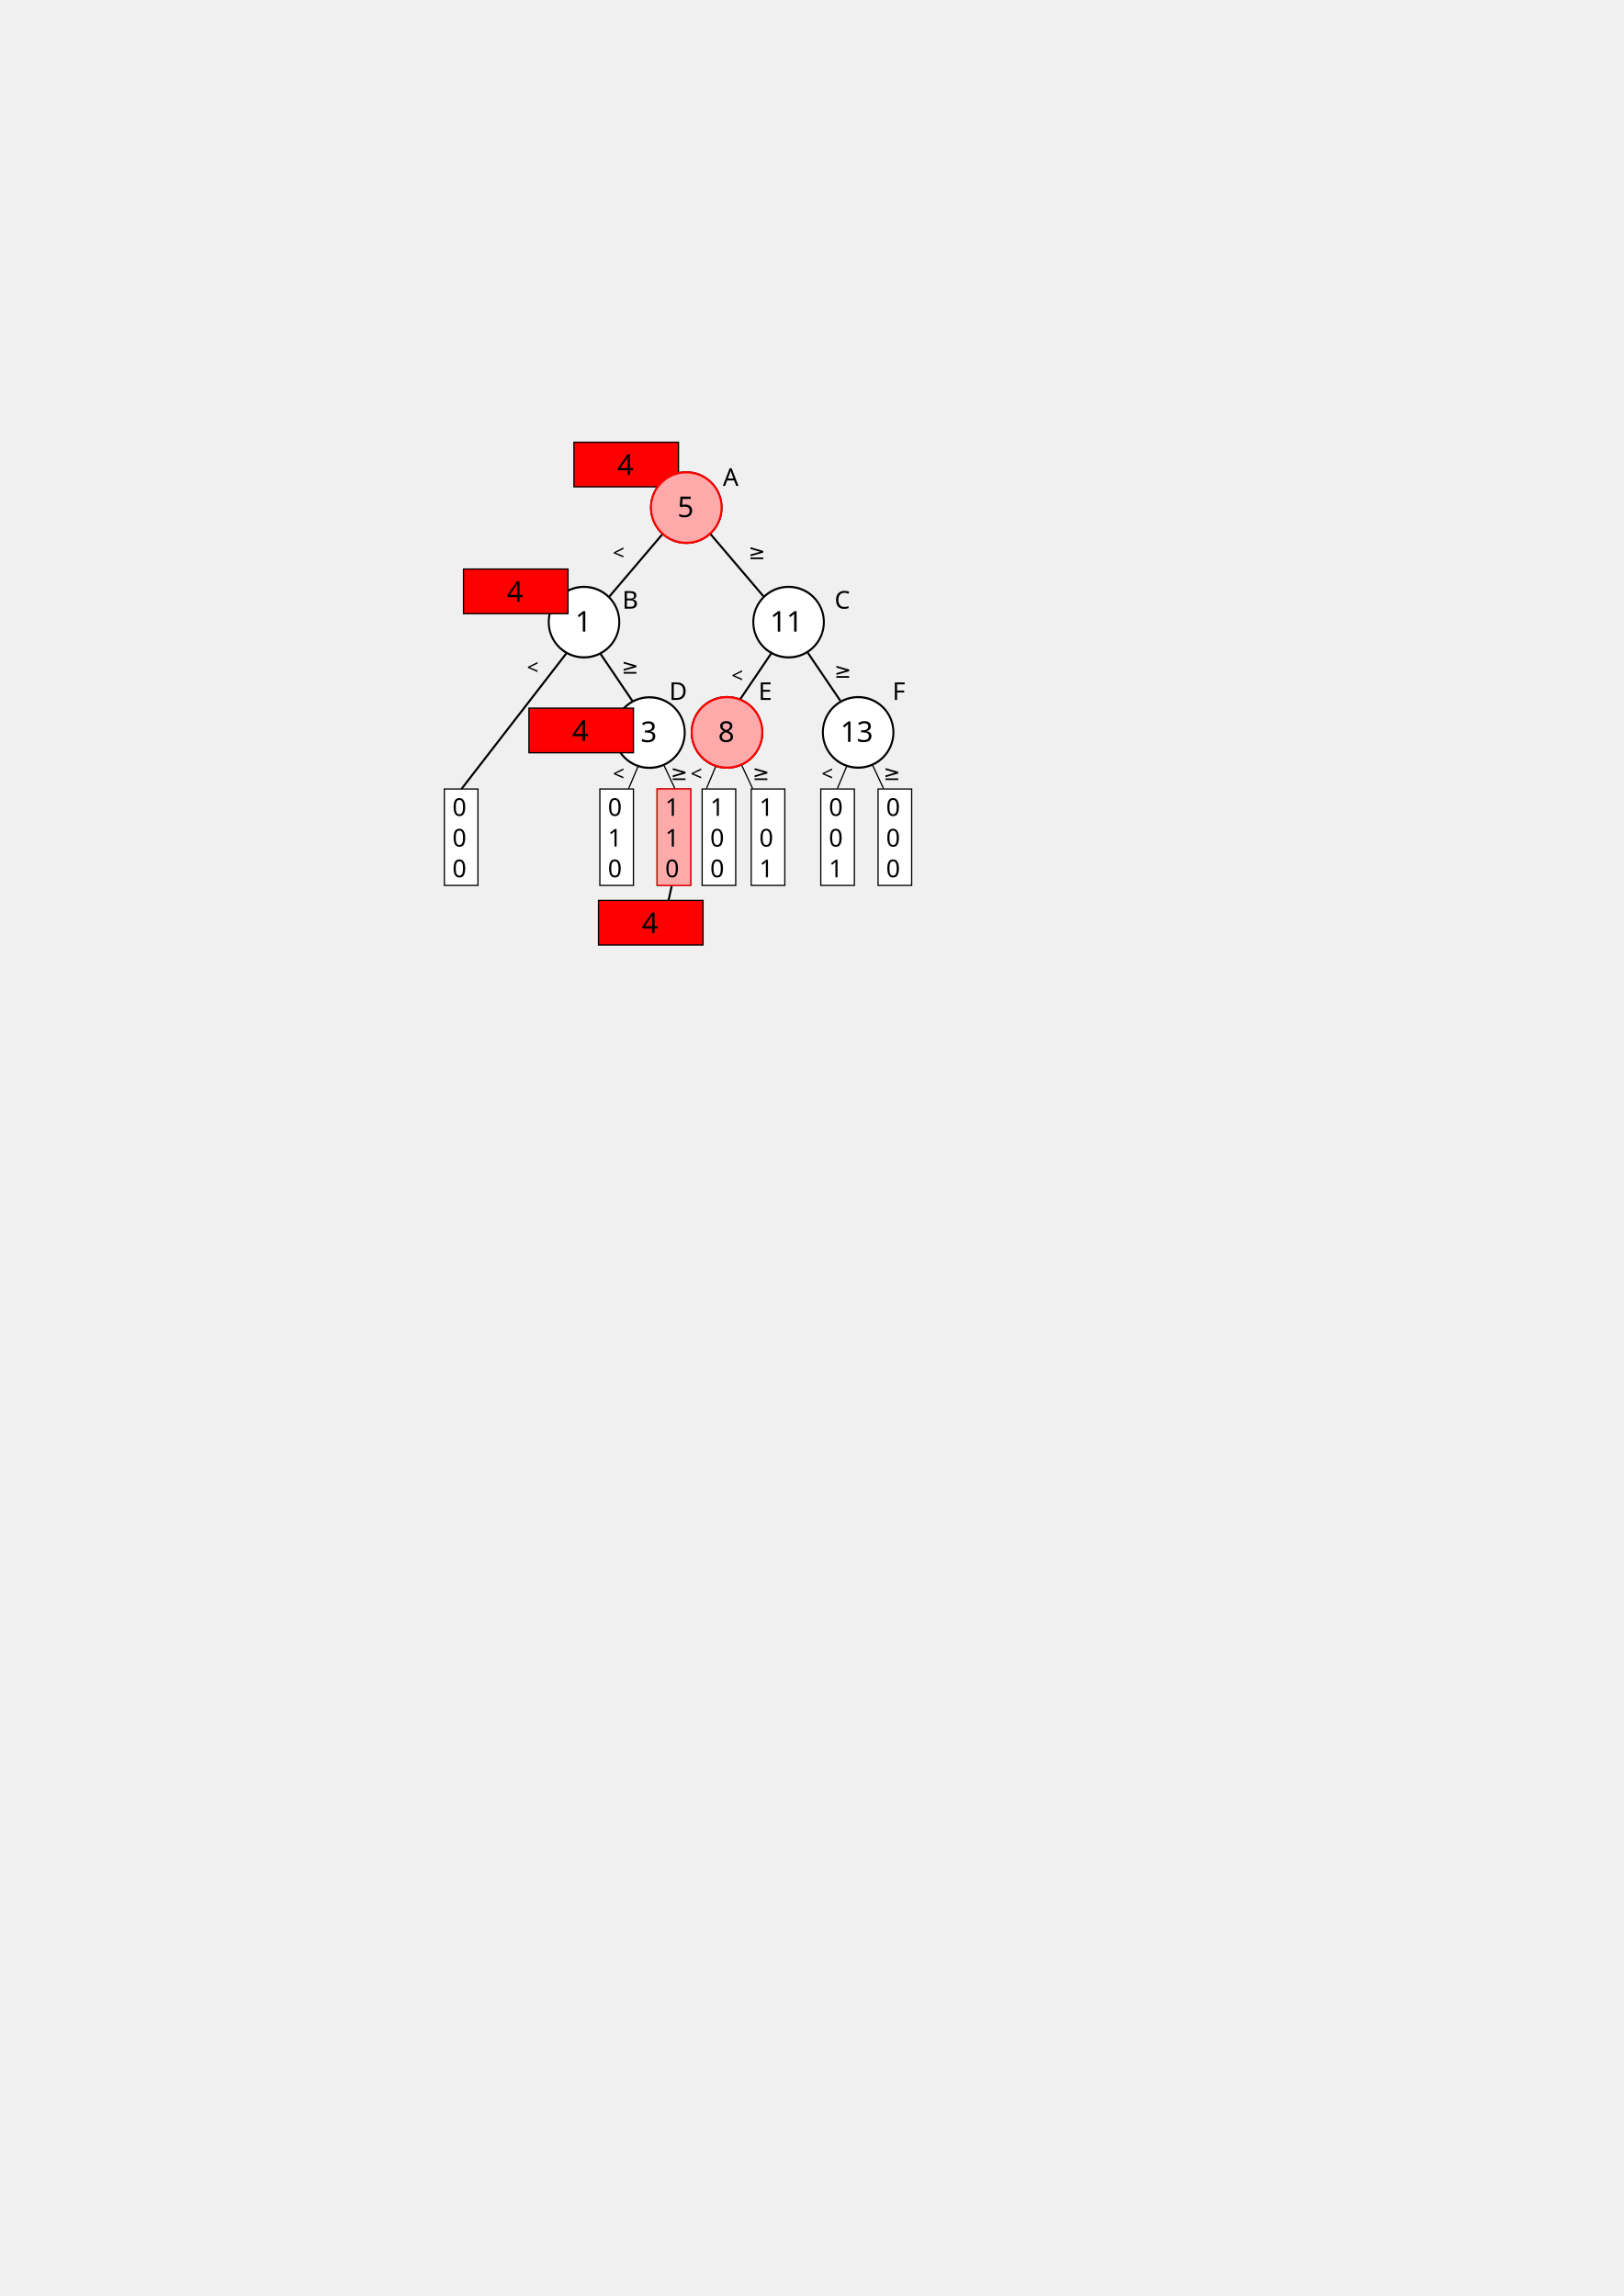
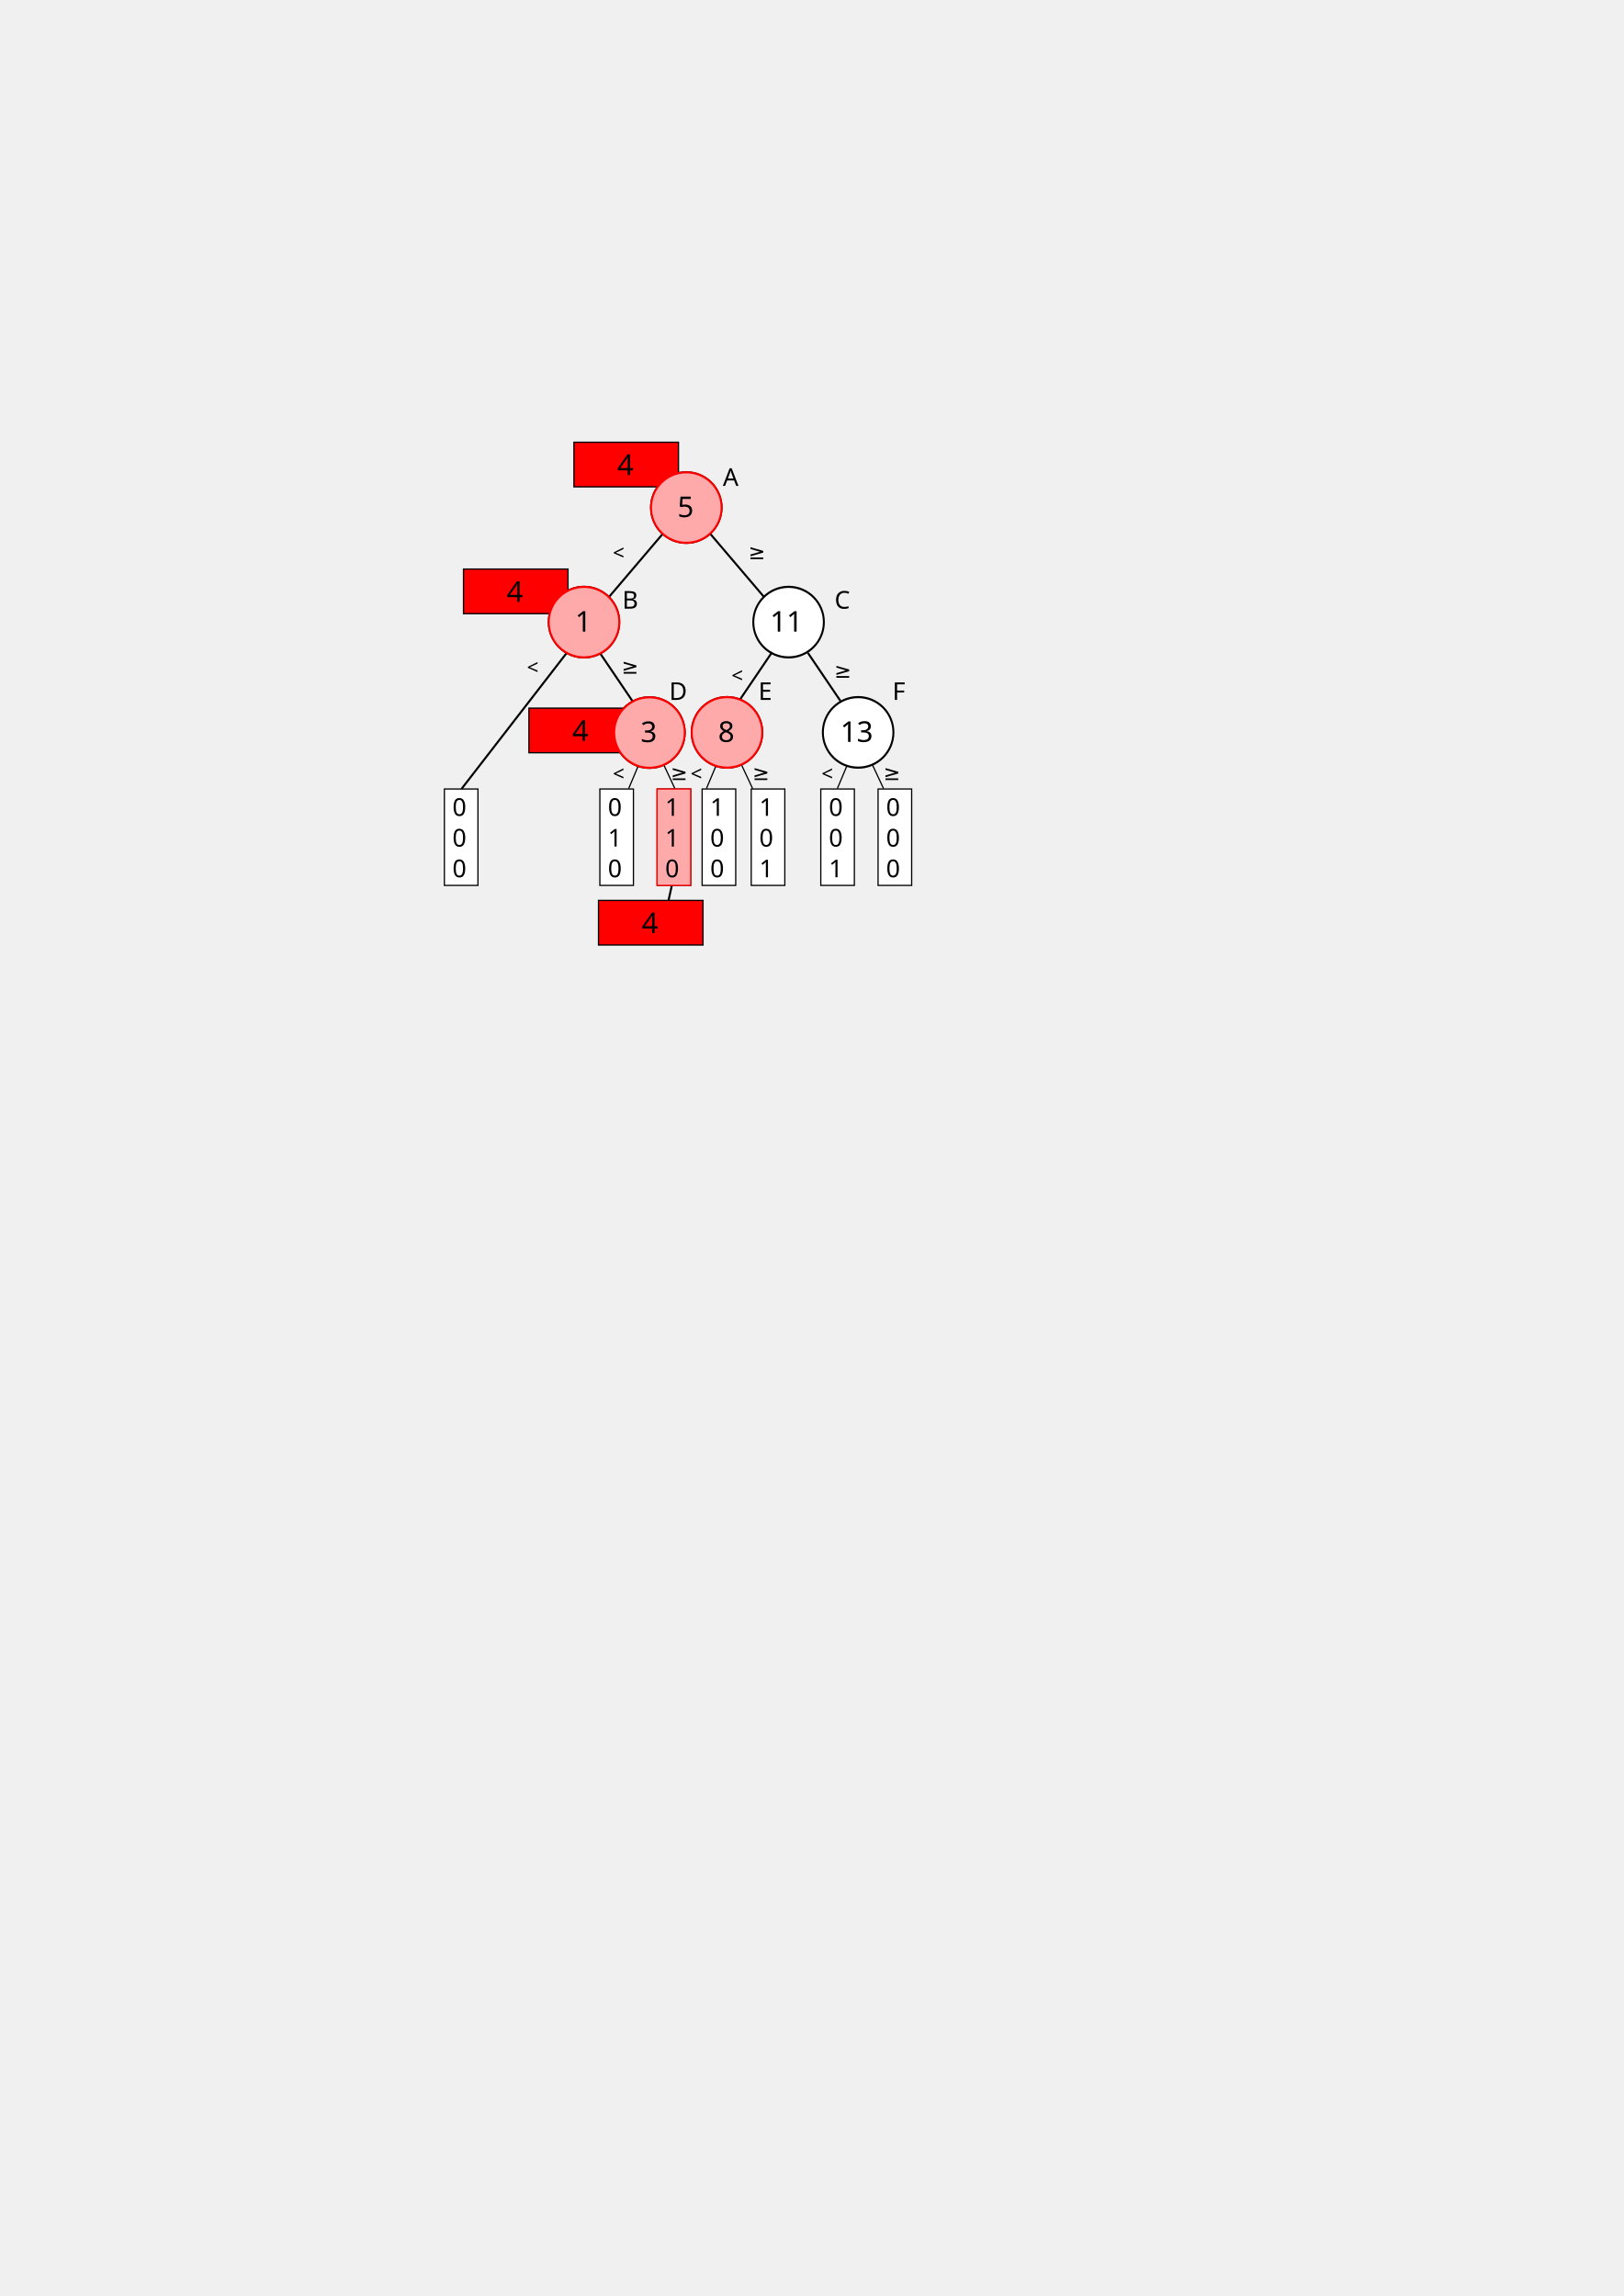
<svg xmlns="http://www.w3.org/2000/svg" width="210mm" height="297mm" id="svg4134" version="1.1">
  <defs id="defs4136" />
  <g id="layer1" style="display:inline">
    <path style="fill:#ffffff;stroke:#000000;stroke-width:2.202;stroke-linejoin:miter;stroke-miterlimit:4;stroke-dasharray:none;stroke-dashoffset:0" id="path2985" d="m 368.427,233.634 a 39.622,36.416 0 1 1 -79.244,0 39.622,36.416 0 1 1 79.244,0 z" transform="matrix(0.4353452,0,0,0.4736656,192.3319,137.488)" />
    <text xml:space="preserve" style="font-size:12px;font-style:normal;font-variant:normal;font-weight:normal;font-stretch:normal;line-height:125%;letter-spacing:0px;word-spacing:0px;fill:#000000;fill-opacity:1;stroke:none;font-family:Sans;-inkscape-font-specification:Clean" x="331.131" y="252.797" id="text3759">
      <tspan id="tspan3761" x="331.131" y="252.797" style="font-size:14px">5</tspan>
    </text>
    <path transform="matrix(0.4353452,0,0,0.4736656,242.3319,193.488)" d="m 368.427,233.634 a 39.622,36.416 0 1 1 -79.244,0 39.622,36.416 0 1 1 79.244,0 z" id="path3778" style="fill:#ffffff;stroke:#000000;stroke-width:2.202;stroke-linejoin:miter;stroke-miterlimit:4;stroke-dasharray:none;stroke-dashoffset:0" />
    <g id="g3897" transform="translate(-16.36148,29.30571)">
      <text xml:space="preserve" style="font-size:12px;font-style:normal;font-variant:normal;font-weight:normal;font-stretch:normal;line-height:125%;letter-spacing:0px;word-spacing:0px;fill:#000000;fill-opacity:1;stroke:none;font-family:Sans;-inkscape-font-specification:Clean" x="392.778" y="279.491" id="text3780">
        <tspan id="tspan3782" x="392.778" y="279.491" style="font-size:14px">11</tspan>
      </text>
    </g>
-     <g transform="translate(-16.36148,29.30571)" id="g3865">
-       <path transform="matrix(0.4353452,0,0,0.4736656,158.6933,164.1823)" d="m 368.427,233.634 c 0,20.112 -17.739,36.416 -39.622,36.416 -21.883,0 -39.622,-16.304 -39.622,-36.416 0,-20.112 17.739,-36.416 39.622,-36.416 21.883,0 39.622,16.304 39.622,36.416 z" id="path3786" style="fill:#ffffff;stroke:#000000;stroke-width:2.202;stroke-linejoin:miter;stroke-miterlimit:4;stroke-dasharray:none;stroke-dashoffset:0" />
-       <text id="text3788" y="279.491" x="297.492" style="font-size:12px;font-style:normal;font-variant:normal;font-weight:normal;font-stretch:normal;line-height:125%;letter-spacing:0px;word-spacing:0px;fill:#000000;fill-opacity:1;stroke:none;font-family:Sans;-inkscape-font-specification:Clean" xml:space="preserve">
-         <tspan style="font-size:14px" y="279.491" x="297.492" id="tspan3790">1</tspan>
-       </text>
-     </g>
-     <g transform="translate(-16.36148,29.30571)" id="g3892">
-       <path style="fill:#ffffff;stroke:#000000;stroke-width:2.202;stroke-linejoin:miter;stroke-miterlimit:4;stroke-dasharray:none;stroke-dashoffset:0" id="path3794" d="m 368.427,233.634 c 0,20.112 -17.739,36.416 -39.622,36.416 -21.883,0 -39.622,-16.304 -39.622,-36.416 0,-20.112 17.739,-36.416 39.622,-36.416 21.883,0 39.622,16.304 39.622,36.416 z" transform="matrix(0.4353452,0,0,0.4736656,190.6933,218.1823)" />
-       <text xml:space="preserve" style="font-size:12px;font-style:normal;font-variant:normal;font-weight:normal;font-stretch:normal;line-height:125%;letter-spacing:0px;word-spacing:0px;fill:#000000;fill-opacity:1;stroke:none;font-family:Sans;-inkscape-font-specification:Clean" x="329.492" y="333.491" id="text3796">
-         <tspan id="tspan3798" x="329.492" y="333.491" style="font-size:14px">3</tspan>
-       </text>
-     </g>
+     <path style="fill:#ffffff;stroke:#000000;stroke-width:2.202;stroke-linejoin:miter;stroke-miterlimit:4;stroke-dasharray:none;stroke-dashoffset:0" id="path3786" d="m 368.427,233.634 a 39.622,36.416 0 1 1 -79.244,0 39.622,36.416 0 1 1 79.244,0 z" transform="matrix(0.4353452,0,0,0.4736656,142.3319,193.488)" />
+     <text xml:space="preserve" style="font-size:12px;font-style:normal;font-variant:normal;font-weight:normal;font-stretch:normal;line-height:125%;letter-spacing:0px;word-spacing:0px;fill:#000000;fill-opacity:1;stroke:none;font-family:Sans;-inkscape-font-specification:Clean" x="281.131" y="308.797" id="text3788">
+       <tspan id="tspan3790" x="281.131" y="308.797" style="font-size:14px">1</tspan>
+     </text>
+     <path transform="matrix(0.4353452,0,0,0.4736656,174.3319,247.488)" d="m 368.427,233.634 a 39.622,36.416 0 1 1 -79.244,0 39.622,36.416 0 1 1 79.244,0 z" id="path3794" style="fill:#ffffff;stroke:#000000;stroke-width:2.202;stroke-linejoin:miter;stroke-miterlimit:4;stroke-dasharray:none;stroke-dashoffset:0" />
    <g transform="translate(-16.36148,29.30571)" id="g3887">
      <path transform="matrix(0.4353452,0,0,0.4736656,228.5862,218.093)" d="m 368.427,233.634 c 0,20.112 -17.739,36.416 -39.622,36.416 -21.883,0 -39.622,-16.304 -39.622,-36.416 0,-20.112 17.739,-36.416 39.622,-36.416 21.883,0 39.622,16.304 39.622,36.416 z" id="path3802" style="fill:#ffffff;stroke:#000000;stroke-width:2.202;stroke-linejoin:miter;stroke-miterlimit:4;stroke-dasharray:none;stroke-dashoffset:0" />
      <text id="text3804" y="333.402" x="367.385" style="font-size:12px;font-style:normal;font-variant:normal;font-weight:normal;font-stretch:normal;line-height:125%;letter-spacing:0px;word-spacing:0px;fill:#000000;fill-opacity:1;stroke:none;font-family:Sans;-inkscape-font-specification:Clean" xml:space="preserve">
        <tspan style="font-size:14px" y="333.402" x="367.385" id="tspan3806">8</tspan>
      </text>
    </g>
    <g transform="translate(-16.36148,29.30571)" id="g3882">
      <path style="fill:#ffffff;stroke:#000000;stroke-width:2.202;stroke-linejoin:miter;stroke-miterlimit:4;stroke-dasharray:none;stroke-dashoffset:0" id="path3810" d="m 368.427,233.634 c 0,20.112 -17.739,36.416 -39.622,36.416 -21.883,0 -39.622,-16.304 -39.622,-36.416 0,-20.112 17.739,-36.416 39.622,-36.416 21.883,0 39.622,16.304 39.622,36.416 z" transform="matrix(0.4353452,0,0,0.4736656,292.6933,218.093)" />
      <text xml:space="preserve" style="font-size:12px;font-style:normal;font-variant:normal;font-weight:normal;font-stretch:normal;line-height:125%;letter-spacing:0px;word-spacing:0px;fill:#000000;fill-opacity:1;stroke:none;font-family:Sans;-inkscape-font-specification:Clean" x="427.135" y="333.402" id="text3812">
        <tspan id="tspan3814" x="427.135" y="333.402" style="font-size:14px">13</tspan>
      </text>
    </g>
    <path style="fill:none;stroke:#000000;stroke-width:1px;stroke-linecap:butt;stroke-linejoin:miter;stroke-opacity:1" d="m 323.807,261.171 -26.011,30.557" id="path3816" />
    <path id="path3818" d="m 347.349,261.171 26.011,30.557" style="fill:none;stroke:#000000;stroke-width:1px;stroke-linecap:butt;stroke-linejoin:miter;stroke-opacity:1" />
    <path style="fill:none;stroke:#000000;stroke-width:1px;stroke-linecap:butt;stroke-linejoin:miter;stroke-opacity:1" d="m 293.25,319.255 15.91,23.486" id="path3822" />
    <path id="path3824" d="m 394.893,319.166 15.91,23.486" style="fill:none;stroke:#000000;stroke-width:1px;stroke-linecap:butt;stroke-linejoin:miter;stroke-opacity:1" />
    <path style="fill:none;stroke:#000000;stroke-width:1px;stroke-linecap:butt;stroke-linejoin:miter;stroke-opacity:1" d="m 377.374,318.898 -15.91,23.486" id="path3826" />
    <g id="g4030" transform="translate(-40.36148,83.30571)">
      <rect style="fill:#ffffff;stroke:#000000;stroke-width:0.604;stroke-linejoin:miter;stroke-miterlimit:4;stroke-dasharray:none;stroke-dashoffset:0" id="rect3838" width="16.415" height="47.136" x="257.583" y="302.435" />
      <text xml:space="preserve" style="font-size:12px;font-style:normal;font-variant:normal;font-weight:normal;font-stretch:normal;line-height:125%;letter-spacing:0px;word-spacing:0px;fill:#000000;fill-opacity:1;stroke:none;font-family:Sans;-inkscape-font-specification:Clean" x="261.5" y="315.576" id="text3840">
        <tspan id="tspan3842" x="261.5" y="315.576">0</tspan>
        <tspan x="261.5" y="330.576" id="tspan3844">0</tspan>
        <tspan x="261.5" y="345.576" id="tspan3846">0</tspan>
      </text>
    </g>
    <g id="g4016" transform="translate(-0.36148,29.30571)">
      <rect y="356.435" x="293.583" height="47.136" width="16.415" id="rect3909" style="fill:#ffffff;stroke:#000000;stroke-width:0.604;stroke-linejoin:miter;stroke-miterlimit:4;stroke-dasharray:none;stroke-dashoffset:0" />
      <text id="text3911" y="369.576" x="297.5" style="font-size:12px;font-style:normal;font-variant:normal;font-weight:normal;font-stretch:normal;line-height:125%;letter-spacing:0px;word-spacing:0px;fill:#000000;fill-opacity:1;stroke:none;font-family:Sans;-inkscape-font-specification:Clean" xml:space="preserve">
        <tspan y="369.576" x="297.5" id="tspan3913">0</tspan>
        <tspan id="tspan3915" y="384.576" x="297.5">1</tspan>
        <tspan id="tspan3917" y="399.576" x="297.5">0</tspan>
      </text>
    </g>
    <g id="g3919" transform="translate(57.63852,63.30571)">
      <rect style="fill:#ffffff;stroke:#000000;stroke-width:0.604;stroke-linejoin:miter;stroke-miterlimit:4;stroke-dasharray:none;stroke-dashoffset:0" id="rect3921" width="16.415" height="47.136" x="263.583" y="322.435" />
      <text xml:space="preserve" style="font-size:12px;font-style:normal;font-variant:normal;font-weight:normal;font-stretch:normal;line-height:125%;letter-spacing:0px;word-spacing:0px;fill:#000000;fill-opacity:1;stroke:none;font-family:Sans;-inkscape-font-specification:Clean" x="267.5" y="335.576" id="text3923">
        <tspan id="tspan3925" x="267.5" y="335.576">1</tspan>
        <tspan x="267.5" y="350.576" id="tspan3927">1</tspan>
        <tspan x="267.5" y="365.576" id="tspan3929">0</tspan>
      </text>
    </g>
    <g transform="translate(-16.36148,29.30571)" id="g4008">
      <g id="g3931" transform="translate(96,34)">
        <rect style="fill:#ffffff;stroke:#000000;stroke-width:0.604;stroke-linejoin:miter;stroke-miterlimit:4;stroke-dasharray:none;stroke-dashoffset:0" id="rect3933" width="16.415" height="47.136" x="263.583" y="322.435" />
        <text xml:space="preserve" style="font-size:12px;font-style:normal;font-variant:normal;font-weight:normal;font-stretch:normal;line-height:125%;letter-spacing:0px;word-spacing:0px;fill:#000000;fill-opacity:1;stroke:none;font-family:Sans;-inkscape-font-specification:Clean" x="267.5" y="335.576" id="text3935">
          <tspan id="tspan3937" x="267.5" y="335.576">1</tspan>
          <tspan x="267.5" y="350.576" id="tspan3939">0</tspan>
          <tspan x="267.5" y="365.576" id="tspan3941">0</tspan>
        </text>
      </g>
    </g>
    <g transform="translate(-16.36148,29.30571)" id="g4000">
      <g transform="translate(120,34)" id="g3943">
        <rect y="322.435" x="263.583" height="47.136" width="16.415" id="rect3945" style="fill:#ffffff;stroke:#000000;stroke-width:0.604;stroke-linejoin:miter;stroke-miterlimit:4;stroke-dasharray:none;stroke-dashoffset:0" />
        <text id="text3947" y="335.576" x="267.5" style="font-size:12px;font-style:normal;font-variant:normal;font-weight:normal;font-stretch:normal;line-height:125%;letter-spacing:0px;word-spacing:0px;fill:#000000;fill-opacity:1;stroke:none;font-family:Sans;-inkscape-font-specification:Clean" xml:space="preserve">
          <tspan y="335.576" x="267.5" id="tspan3949">1</tspan>
          <tspan id="tspan3951" y="350.576" x="267.5">0</tspan>
          <tspan id="tspan3953" y="365.576" x="267.5">1</tspan>
        </text>
      </g>
    </g>
    <g transform="translate(-16.36148,29.30571)" id="g3992">
      <g id="g3955" transform="translate(154,34)">
        <rect style="fill:#ffffff;stroke:#000000;stroke-width:0.604;stroke-linejoin:miter;stroke-miterlimit:4;stroke-dasharray:none;stroke-dashoffset:0" id="rect3957" width="16.415" height="47.136" x="263.583" y="322.435" />
        <text xml:space="preserve" style="font-size:12px;font-style:normal;font-variant:normal;font-weight:normal;font-stretch:normal;line-height:125%;letter-spacing:0px;word-spacing:0px;fill:#000000;fill-opacity:1;stroke:none;font-family:Sans;-inkscape-font-specification:Clean" x="267.5" y="335.576" id="text3959">
          <tspan id="tspan3961" x="267.5" y="335.576">0</tspan>
          <tspan x="267.5" y="350.576" id="tspan3963">0</tspan>
          <tspan x="267.5" y="365.576" id="tspan3965">1</tspan>
        </text>
      </g>
    </g>
    <g id="g3984" transform="translate(-22.36148,29.30571)">
      <g transform="translate(188,34)" id="g3967">
        <rect y="322.435" x="263.583" height="47.136" width="16.415" id="rect3969" style="fill:#ffffff;stroke:#000000;stroke-width:0.604;stroke-linejoin:miter;stroke-miterlimit:4;stroke-dasharray:none;stroke-dashoffset:0" />
        <text id="text3971" y="335.576" x="267.5" style="font-size:12px;font-style:normal;font-variant:normal;font-weight:normal;font-stretch:normal;line-height:125%;letter-spacing:0px;word-spacing:0px;fill:#000000;fill-opacity:1;stroke:none;font-family:Sans;-inkscape-font-specification:Clean" xml:space="preserve">
          <tspan y="335.576" x="267.5" id="tspan3973">0</tspan>
          <tspan id="tspan3975" y="350.576" x="267.5">0</tspan>
          <tspan id="tspan3977" y="365.576" x="267.5">0</tspan>
        </text>
      </g>
    </g>
    <path style="fill:none;stroke:#000000;stroke-width:0.604;stroke-linecap:butt;stroke-linejoin:miter;stroke-miterlimit:4;stroke-opacity:1;stroke-dasharray:none" d="m 349.893,374.644 -4.577,10.891" id="path4039" />
    <path id="path4041" d="m 362.432,373.855 5.461,11.68" style="fill:none;stroke:#000000;stroke-width:0.604;stroke-linecap:butt;stroke-linejoin:miter;stroke-miterlimit:4;stroke-opacity:1;stroke-dasharray:none" />
    <path style="fill:none;stroke:#000000;stroke-width:0.604;stroke-linecap:butt;stroke-linejoin:miter;stroke-miterlimit:4;stroke-opacity:1;stroke-dasharray:none" d="m 324.432,373.855 5.461,11.68" id="path4043" />
    <path id="path4045" d="m 413.893,374.644 -4.577,10.891" style="fill:none;stroke:#000000;stroke-width:0.604;stroke-linecap:butt;stroke-linejoin:miter;stroke-miterlimit:4;stroke-opacity:1;stroke-dasharray:none" />
    <path style="fill:none;stroke:#000000;stroke-width:0.604;stroke-linecap:butt;stroke-linejoin:miter;stroke-miterlimit:4;stroke-opacity:1;stroke-dasharray:none" d="m 426.432,373.855 5.461,11.68" id="path4047" />
    <path id="path4049" d="m 311.893,374.644 -4.577,10.891" style="fill:none;stroke:#000000;stroke-width:0.604;stroke-linecap:butt;stroke-linejoin:miter;stroke-miterlimit:4;stroke-opacity:1;stroke-dasharray:none" />
    <text xml:space="preserve" style="font-size:10px;font-style:normal;font-variant:normal;font-weight:normal;font-stretch:normal;line-height:125%;letter-spacing:0px;word-spacing:0px;fill:#000000;fill-opacity:1;stroke:none;font-family:Sans;-inkscape-font-specification:Clean" x="299.543" y="273.737" id="text4070">
      <tspan id="tspan4072" x="299.543" y="273.737">&lt;</tspan>
    </text>
    <text xml:space="preserve" style="font-size:10px;font-style:normal;font-variant:normal;font-weight:normal;font-stretch:normal;line-height:125%;letter-spacing:0px;word-spacing:0px;fill:#000000;fill-opacity:1;stroke:none;font-family:Sans;-inkscape-font-specification:Clean" x="365.781" y="273.368" id="text4080">
      <tspan id="tspan4082" x="365.781" y="273.368">≥</tspan>
    </text>
    <text id="text4084" y="329.737" x="257.543" style="font-size:10px;font-style:normal;font-variant:normal;font-weight:normal;font-stretch:normal;line-height:125%;letter-spacing:0px;word-spacing:0px;fill:#000000;fill-opacity:1;stroke:none;font-family:Sans;-inkscape-font-specification:Clean" xml:space="preserve">
      <tspan y="329.737" x="257.543" id="tspan4086">&lt;</tspan>
    </text>
    <text xml:space="preserve" style="font-size:10px;font-style:normal;font-variant:normal;font-weight:normal;font-stretch:normal;line-height:125%;letter-spacing:0px;word-spacing:0px;fill:#000000;fill-opacity:1;stroke:none;font-family:Sans;-inkscape-font-specification:Clean" x="299.543" y="381.737" id="text4088">
      <tspan id="tspan4090" x="299.543" y="381.737">&lt;</tspan>
    </text>
    <text id="text4092" y="381.737" x="337.543" style="font-size:10px;font-style:normal;font-variant:normal;font-weight:normal;font-stretch:normal;line-height:125%;letter-spacing:0px;word-spacing:0px;fill:#000000;fill-opacity:1;stroke:none;font-family:Sans;-inkscape-font-specification:Clean" xml:space="preserve">
      <tspan y="381.737" x="337.543" id="tspan4094">&lt;</tspan>
    </text>
    <text xml:space="preserve" style="font-size:10px;font-style:normal;font-variant:normal;font-weight:normal;font-stretch:normal;line-height:125%;letter-spacing:0px;word-spacing:0px;fill:#000000;fill-opacity:1;stroke:none;font-family:Sans;-inkscape-font-specification:Clean" x="401.543" y="381.737" id="text4096">
      <tspan id="tspan4098" x="401.543" y="381.737">&lt;</tspan>
    </text>
    <text id="text4100" y="333.737" x="357.543" style="font-size:10px;font-style:normal;font-variant:normal;font-weight:normal;font-stretch:normal;line-height:125%;letter-spacing:0px;word-spacing:0px;fill:#000000;fill-opacity:1;stroke:none;font-family:Sans;-inkscape-font-specification:Clean" xml:space="preserve">
      <tspan y="333.737" x="357.543" id="tspan4102">&lt;</tspan>
    </text>
    <text id="text4104" y="331.368" x="407.781" style="font-size:10px;font-style:normal;font-variant:normal;font-weight:normal;font-stretch:normal;line-height:125%;letter-spacing:0px;word-spacing:0px;fill:#000000;fill-opacity:1;stroke:none;font-family:Sans;-inkscape-font-specification:Clean" xml:space="preserve">
      <tspan y="331.368" x="407.781" id="tspan4106">≥</tspan>
    </text>
    <text xml:space="preserve" style="font-size:10px;font-style:normal;font-variant:normal;font-weight:normal;font-stretch:normal;line-height:125%;letter-spacing:0px;word-spacing:0px;fill:#000000;fill-opacity:1;stroke:none;font-family:Sans;-inkscape-font-specification:Clean" x="431.781" y="381.368" id="text4108">
      <tspan id="tspan4110" x="431.781" y="381.368">≥</tspan>
    </text>
    <text id="text4112" y="381.368" x="367.781" style="font-size:10px;font-style:normal;font-variant:normal;font-weight:normal;font-stretch:normal;line-height:125%;letter-spacing:0px;word-spacing:0px;fill:#000000;fill-opacity:1;stroke:none;font-family:Sans;-inkscape-font-specification:Clean" xml:space="preserve">
      <tspan y="381.368" x="367.781" id="tspan4114">≥</tspan>
    </text>
    <text xml:space="preserve" style="font-size:10px;font-style:normal;font-variant:normal;font-weight:normal;font-stretch:normal;line-height:125%;letter-spacing:0px;word-spacing:0px;fill:#000000;fill-opacity:1;stroke:none;font-family:Sans;-inkscape-font-specification:Clean" x="327.781" y="381.368" id="text4116">
      <tspan id="tspan4118" x="327.781" y="381.368">≥</tspan>
    </text>
    <text id="text4120" y="329.368" x="303.781" style="font-size:10px;font-style:normal;font-variant:normal;font-weight:normal;font-stretch:normal;line-height:125%;letter-spacing:0px;word-spacing:0px;fill:#000000;fill-opacity:1;stroke:none;font-family:Sans;-inkscape-font-specification:Clean" xml:space="preserve">
      <tspan y="329.368" x="303.781" id="tspan4122">≥</tspan>
    </text>
    <path id="path3247" d="m 276.871,319.401 -51.299,66.334" style="fill:none;stroke:#000000;stroke-width:1.001;stroke-linecap:butt;stroke-linejoin:miter;stroke-miterlimit:4;stroke-opacity:1;stroke-dasharray:none" />
+     <text xml:space="preserve" style="display:inline;font-size:12px;font-style:normal;font-variant:normal;font-weight:normal;font-stretch:normal;line-height:125%;letter-spacing:0px;word-spacing:0px;fill:#000000;fill-opacity:1;stroke:none;font-family:Sans;-inkscape-font-specification:Clean" x="313.131" y="362.797" id="text11907">
+       <tspan id="tspan11909" x="313.131" y="362.797" style="font-size:14px">3</tspan>
+     </text>
  </g>
  <g id="layer2" style="display:inline">
    <g id="g4876" transform="translate(-33.82261,38.61165)">
      <rect y="177.604" x="314.385" height="21.802" width="51.088" id="rect4362" style="fill:#ff0000;stroke:#000000;stroke-width:0.626;stroke-linejoin:miter;stroke-miterlimit:4;stroke-dasharray:none;stroke-dashoffset:0" />
      <text id="text4872" y="193.608" x="335.526" style="font-size:10px;font-style:normal;font-variant:normal;font-weight:normal;font-stretch:normal;line-height:125%;letter-spacing:0px;word-spacing:0px;fill:#000000;fill-opacity:1;stroke:none;font-family:Sans;-inkscape-font-specification:Clean" xml:space="preserve">
        <tspan style="font-size:14px" y="193.608" x="335.526" id="tspan4874">4</tspan>
      </text>
    </g>
  </g>
  <g id="layer3" style="display:inline">
    <g style="display:inline" transform="translate(-87.82261,100.6116)" id="g4991">
      <rect style="fill:#ff0000;stroke:#000000;stroke-width:0.626;stroke-linejoin:miter;stroke-miterlimit:4;stroke-dasharray:none;stroke-dashoffset:0" id="rect4993" width="51.088" height="21.802" x="314.385" y="177.604" />
      <text xml:space="preserve" style="font-size:10px;font-style:normal;font-variant:normal;font-weight:normal;font-stretch:normal;line-height:125%;letter-spacing:0px;word-spacing:0px;fill:#000000;fill-opacity:1;stroke:none;font-family:Sans;-inkscape-font-specification:Clean" x="335.526" y="193.608" id="text4995">
        <tspan id="tspan4997" x="335.526" y="193.608" style="font-size:14px">4</tspan>
      </text>
    </g>
  </g>
  <g id="layer4" style="display:inline">
    <g id="g5004" transform="translate(-55.82261,168.6116)" style="display:inline">
      <rect y="177.604" x="314.385" height="21.802" width="51.088" id="rect5006" style="fill:#ff0000;stroke:#000000;stroke-width:0.626;stroke-linejoin:miter;stroke-miterlimit:4;stroke-dasharray:none;stroke-dashoffset:0" />
      <text id="text5008" y="193.608" x="335.526" style="font-size:10px;font-style:normal;font-variant:normal;font-weight:normal;font-stretch:normal;line-height:125%;letter-spacing:0px;word-spacing:0px;fill:#000000;fill-opacity:1;stroke:none;font-family:Sans;-inkscape-font-specification:Clean" xml:space="preserve">
        <tspan style="font-size:14px" y="193.608" x="335.526" id="tspan5010">4</tspan>
      </text>
    </g>
  </g>
  <g id="layer5" style="display:inline">
    <g style="display:inline" transform="translate(-21.82261,262.6116)" id="g5017">
      <rect style="fill:#ff0000;stroke:#000000;stroke-width:0.626;stroke-linejoin:miter;stroke-miterlimit:4;stroke-dasharray:none;stroke-dashoffset:0" id="rect5019" width="51.088" height="21.802" x="314.385" y="177.604" />
      <text xml:space="preserve" style="font-size:10px;font-style:normal;font-variant:normal;font-weight:normal;font-stretch:normal;line-height:125%;letter-spacing:0px;word-spacing:0px;fill:#000000;fill-opacity:1;stroke:none;font-family:Sans;-inkscape-font-specification:Clean" x="335.526" y="193.608" id="text5021">
        <tspan id="tspan5023" x="335.526" y="193.608" style="font-size:14px">4</tspan>
      </text>
    </g>
    <path style="fill:none;stroke:#000000;stroke-width:1px;stroke-linecap:butt;stroke-linejoin:miter;stroke-opacity:1" d="m 326.808,440.138 1.636,-7.444" id="path5037" />
  </g>
  <g id="layer6" style="display:inline">
    <path transform="matrix(0.4353452,0,0,0.4736656,192.3319,137.488)" d="m 368.427,233.634 a 39.622,36.416 0 1 1 -79.244,0 39.622,36.416 0 1 1 79.244,0 z" id="path4812" style="fill:#ffaaaa;stroke:#ff0000;stroke-width:2.202;stroke-linejoin:miter;stroke-miterlimit:4;stroke-dasharray:none;stroke-dashoffset:0" />
    <text id="text4911" y="252.797" x="331.131" style="font-size:12px;font-style:normal;font-variant:normal;font-weight:normal;font-stretch:normal;line-height:125%;letter-spacing:0px;word-spacing:0px;fill:#000000;fill-opacity:1;stroke:none;display:inline;font-family:Sans;-inkscape-font-specification:Clean" xml:space="preserve">
      <tspan style="font-size:14px" y="252.797" x="331.131" id="tspan4913">5</tspan>
    </text>
  </g>
  <g id="layer7" style="display:inline">
-     <path transform="matrix(0.4353452,0,0,0.4736656,212.2247,247.3987)" d="m 368.427,233.634 a 39.622,36.416 0 1 1 -79.244,0 39.622,36.416 0 1 1 79.244,0 z" id="path4875" style="fill:#ffaaaa;stroke:#ff0000;stroke-width:2.202;stroke-linejoin:miter;stroke-miterlimit:4;stroke-dasharray:none;stroke-dashoffset:0" />
+     <path transform="matrix(-0.4353452,0,0,0.4736656,498.5118,247.3987)" d="m 368.427,233.634 a 39.622,36.416 0 1 1 -79.244,0 39.622,36.416 0 1 1 79.244,0 z" id="path4875" style="fill:#ffaaaa;stroke:#ff0000;stroke-width:2.202;stroke-linejoin:miter;stroke-miterlimit:4;stroke-dasharray:none;stroke-dashoffset:0" />
    <text id="text4877" y="362.708" x="351.024" style="font-size:12px;font-style:normal;font-variant:normal;font-weight:normal;font-stretch:normal;line-height:125%;letter-spacing:0px;word-spacing:0px;fill:#000000;fill-opacity:1;stroke:none;font-family:Sans;-inkscape-font-specification:Clean" xml:space="preserve">
      <tspan style="font-size:14px" y="362.708" x="351.024" id="tspan4879">8</tspan>
    </text>
  </g>
  <g id="layer8" style="display:inline">
    <rect style="fill:#ffaaaa;stroke:#ff0000;stroke-width:0.604;stroke-linejoin:miter;stroke-miterlimit:4;stroke-dasharray:none;stroke-dashoffset:0" id="rect4928" width="16.415" height="47.136" x="321.221" y="385.74" />
    <text xml:space="preserve" style="font-size:12px;font-style:normal;font-variant:normal;font-weight:normal;font-stretch:normal;line-height:125%;letter-spacing:0px;word-spacing:0px;fill:#000000;fill-opacity:1;stroke:none;font-family:Sans;-inkscape-font-specification:Clean" x="325.139" y="398.882" id="text4930">
      <tspan id="tspan4932" x="325.139" y="398.882">1</tspan>
      <tspan x="325.139" y="413.882" id="tspan4934">1</tspan>
      <tspan x="325.139" y="428.882" id="tspan4936">0</tspan>
    </text>
  </g>
  <g id="layer9" style="display:inline">
    <text xml:space="preserve" style="font-size:12px;font-style:normal;font-variant:normal;font-weight:normal;font-stretch:normal;line-height:125%;letter-spacing:0px;word-spacing:0px;fill:#000000;fill-opacity:1;stroke:none;display:inline;font-family:Sans;-inkscape-font-specification:Clean" x="353.332" y="237.551" id="text3313">
      <tspan id="tspan3315" x="353.332" y="237.551">A</tspan>
    </text>
    <text xml:space="preserve" style="font-size:12px;font-style:normal;font-variant:normal;font-weight:normal;font-stretch:normal;line-height:125%;letter-spacing:0px;word-spacing:0px;fill:#000000;fill-opacity:1;stroke:none;display:inline;font-family:Sans;-inkscape-font-specification:Clean" x="304.184" y="297.558" id="text3317">
      <tspan id="tspan3319" x="304.184" y="297.558">B</tspan>
    </text>
    <text xml:space="preserve" style="font-size:12px;font-style:normal;font-variant:normal;font-weight:normal;font-stretch:normal;line-height:125%;letter-spacing:0px;word-spacing:0px;fill:#000000;fill-opacity:1;stroke:none;display:inline;font-family:Sans;-inkscape-font-specification:Clean" x="327.117" y="342.195" id="text3325">
      <tspan id="tspan3327" x="327.117" y="342.195">D</tspan>
    </text>
    <text xml:space="preserve" style="font-size:12px;font-style:normal;font-variant:normal;font-weight:normal;font-stretch:normal;line-height:125%;letter-spacing:0px;word-spacing:0px;fill:#000000;fill-opacity:1;stroke:none;display:inline;font-family:Sans;-inkscape-font-specification:Clean" x="370.717" y="342.195" id="text3329">
      <tspan id="tspan3331" x="370.717" y="342.195">E</tspan>
    </text>
    <text xml:space="preserve" style="font-size:12px;font-style:normal;font-variant:normal;font-weight:normal;font-stretch:normal;line-height:125%;letter-spacing:0px;word-spacing:0px;fill:#000000;fill-opacity:1;stroke:none;display:inline;font-family:Sans;-inkscape-font-specification:Clean" x="407.939" y="297.558" id="text3321">
      <tspan id="tspan3323" x="407.939" y="297.558">C</tspan>
    </text>
    <text xml:space="preserve" style="font-size:12px;font-style:normal;font-variant:normal;font-weight:normal;font-stretch:normal;line-height:125%;letter-spacing:0px;word-spacing:0px;fill:#000000;fill-opacity:1;stroke:none;display:inline;font-family:Sans;-inkscape-font-specification:Clean" x="436.257" y="342.195" id="text3333">
      <tspan id="tspan3335" x="436.257" y="342.195">F</tspan>
    </text>
  </g>
+   <g id="layer10" style="display:inline">
+     <path style="fill:#ffaaaa;stroke:#ff0000;stroke-width:2.202;stroke-linejoin:miter;stroke-miterlimit:4;stroke-dasharray:none;stroke-dashoffset:0;display:inline" id="path11878" d="m 368.427,233.634 a 39.622,36.416 0 1 1 -79.244,0 39.622,36.416 0 1 1 79.244,0 z" transform="matrix(0.4353452,0,0,0.4736656,174.3319,247.488)" />
+     <text id="text3796" y="362.797" x="313.131" style="font-size:12px;font-style:normal;font-variant:normal;font-weight:normal;font-stretch:normal;line-height:125%;letter-spacing:0px;word-spacing:0px;fill:#000000;fill-opacity:1;stroke:none;display:inline;font-family:Sans;-inkscape-font-specification:Clean" xml:space="preserve">
+       <tspan style="font-size:14px" y="362.797" x="313.131" id="tspan3798">3</tspan>
+     </text>
+   </g>
+   <g id="layer11" style="display:inline">
+     <path transform="matrix(0.4353452,0,0,0.4736656,142.3319,193.488)" d="m 368.427,233.634 a 39.622,36.416 0 1 1 -79.244,0 39.622,36.416 0 1 1 79.244,0 z" id="path11933" style="fill:#ffaaaa;stroke:#ff0000;stroke-width:2.202;stroke-linejoin:miter;stroke-miterlimit:4;stroke-dasharray:none;stroke-dashoffset:0;display:inline" />
+     <text id="text11945" y="308.797" x="281.131" style="font-size:12px;font-style:normal;font-variant:normal;font-weight:normal;font-stretch:normal;line-height:125%;letter-spacing:0px;word-spacing:0px;fill:#000000;fill-opacity:1;stroke:none;display:inline;font-family:Sans;-inkscape-font-specification:Clean" xml:space="preserve">
+       <tspan style="font-size:14px" y="308.797" x="281.131" id="tspan11947">1</tspan>
+     </text>
+   </g>
</svg>
